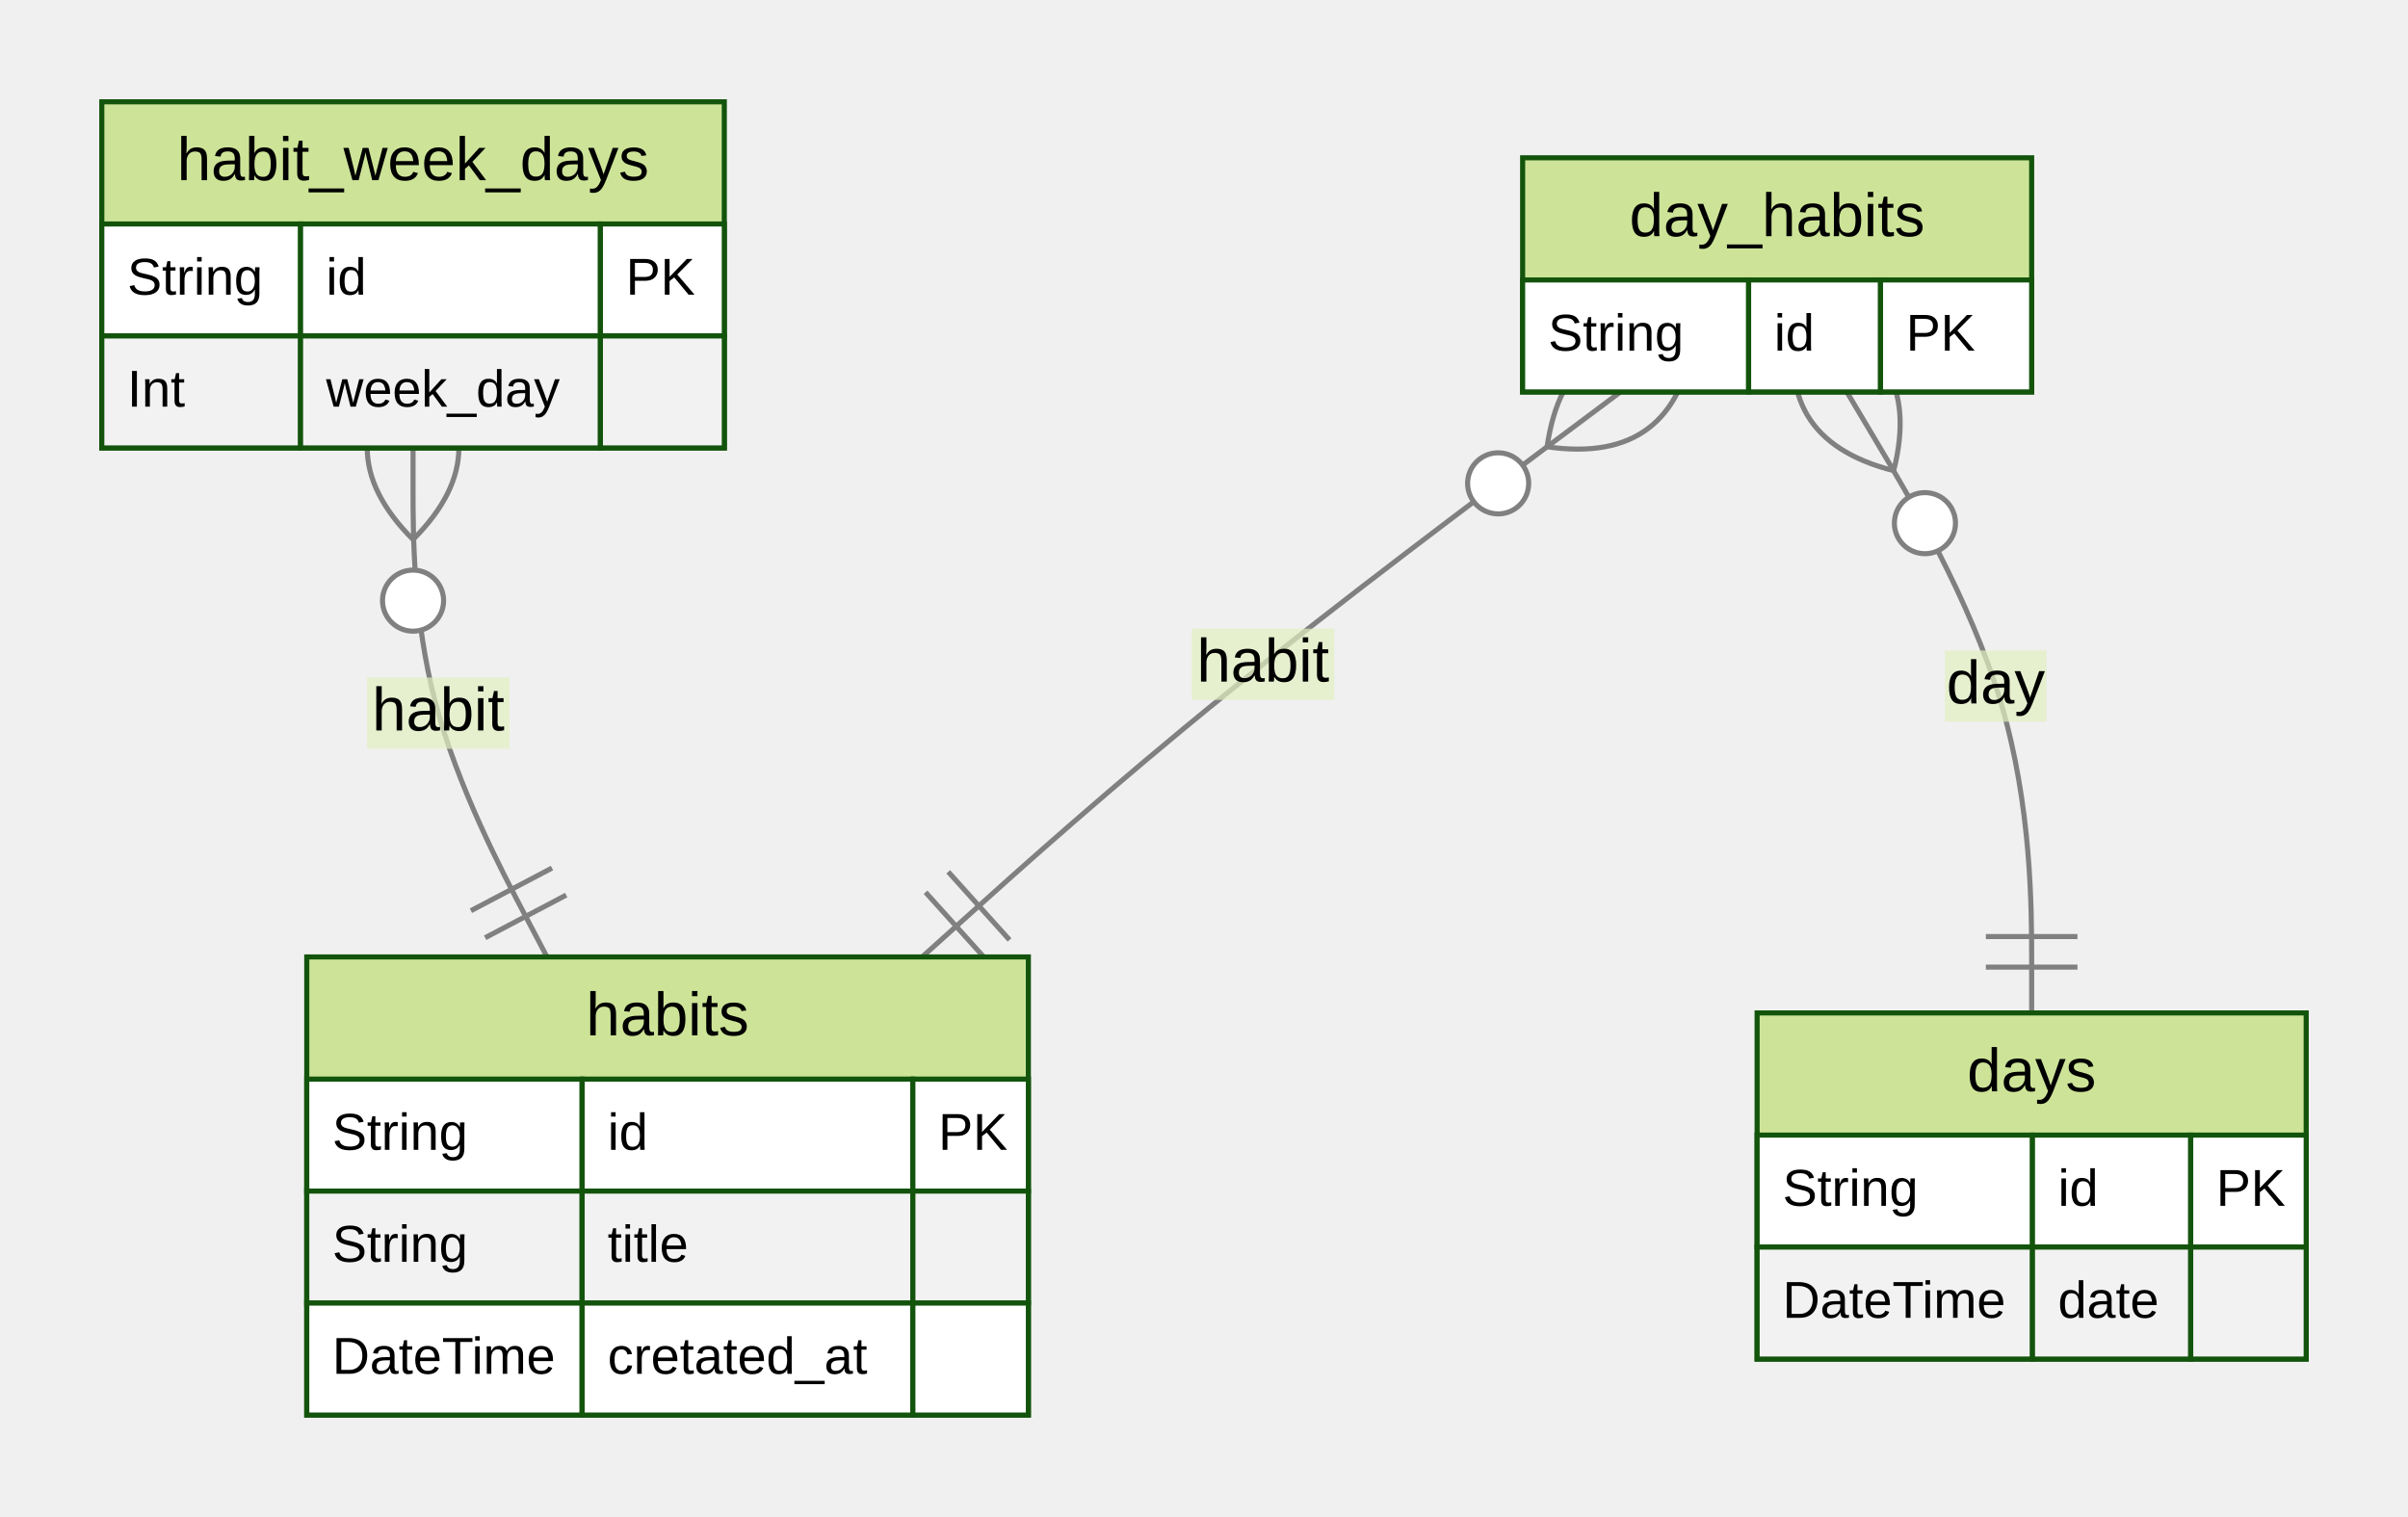
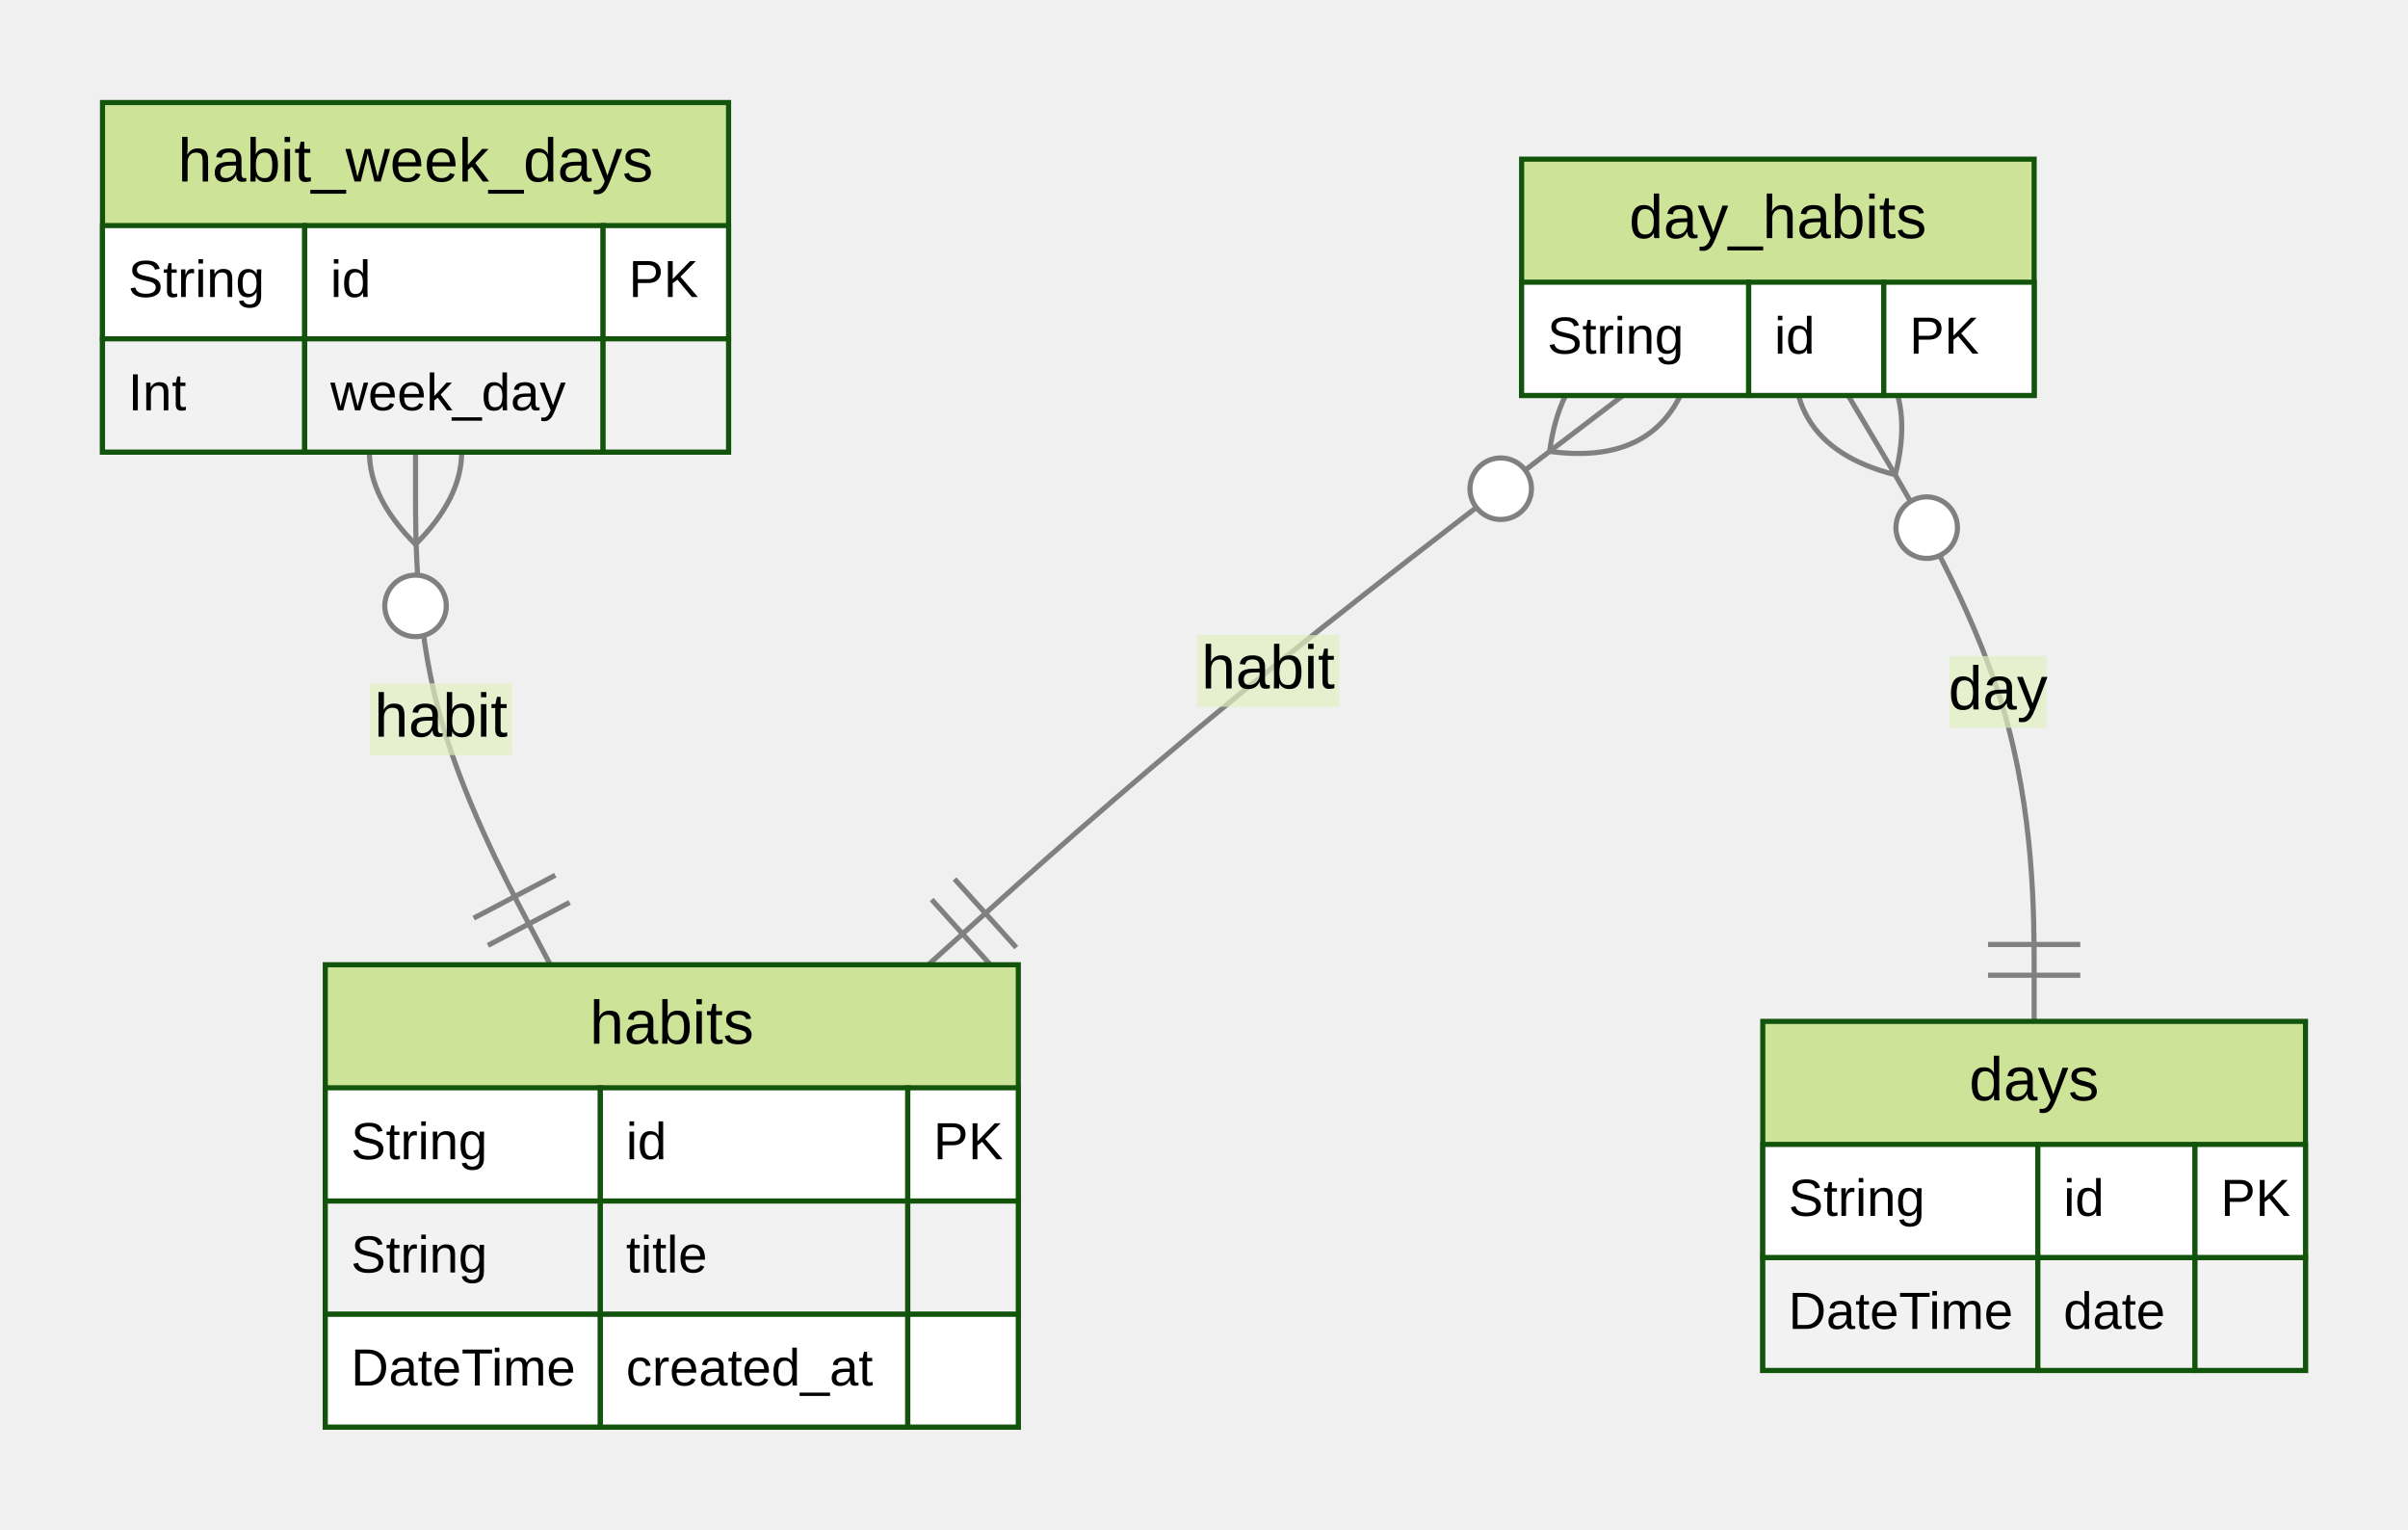
- <svg xmlns="http://www.w3.org/2000/svg" aria-roledescription="er" viewBox="0 0 473.062 298" style="max-width: 473.062px; background-color: white;" width="100%" id="mermaid-0">
+ <svg xmlns="http://www.w3.org/2000/svg" aria-roledescription="er" viewBox="0 0 469.84 298.367" style="max-width: 469.84px; background-color: white;" width="100%" id="mermaid-0">
  <style>#mermaid-0{font-family:"trebuchet ms",verdana,arial,sans-serif;font-size:16px;fill:#000000;}#mermaid-0 .error-icon{fill:#552222;}#mermaid-0 .error-text{fill:#552222;stroke:#552222;}#mermaid-0 .edge-thickness-normal{stroke-width:2px;}#mermaid-0 .edge-thickness-thick{stroke-width:3.5px;}#mermaid-0 .edge-pattern-solid{stroke-dasharray:0;}#mermaid-0 .edge-pattern-dashed{stroke-dasharray:3;}#mermaid-0 .edge-pattern-dotted{stroke-dasharray:2;}#mermaid-0 .marker{fill:#000000;stroke:#000000;}#mermaid-0 .marker.cross{stroke:#000000;}#mermaid-0 svg{font-family:"trebuchet ms",verdana,arial,sans-serif;font-size:16px;}#mermaid-0 .entityBox{fill:#cde498;stroke:#13540c;}#mermaid-0 .attributeBoxOdd{fill:#ffffff;stroke:#13540c;}#mermaid-0 .attributeBoxEven{fill:#f2f2f2;stroke:#13540c;}#mermaid-0 .relationshipLabelBox{fill:hsl(78.158, 58.462%, 84.51%);opacity:0.7;background-color:hsl(78.158, 58.462%, 84.51%);}#mermaid-0 .relationshipLabelBox rect{opacity:0.5;}#mermaid-0 .relationshipLine{stroke:#000000;}#mermaid-0 .entityTitleText{text-anchor:middle;font-size:18px;fill:#000000;}#mermaid-0 :root{--mermaid-font-family:"trebuchet ms",verdana,arial,sans-serif;}</style>
  <g />
  <defs>
    <marker orient="auto" markerHeight="18" markerWidth="18" refY="9" refX="0" id="ONLY_ONE_START">
      <path d="M9,0 L9,18 M15,0 L15,18" fill="none" stroke="gray" />
    </marker>
  </defs>
  <defs>
    <marker orient="auto" markerHeight="18" markerWidth="18" refY="9" refX="18" id="ONLY_ONE_END">
      <path d="M3,0 L3,18 M9,0 L9,18" fill="none" stroke="gray" />
    </marker>
  </defs>
  <defs>
    <marker orient="auto" markerHeight="18" markerWidth="30" refY="9" refX="0" id="ZERO_OR_ONE_START">
      <circle r="6" cy="9" cx="21" fill="white" stroke="gray" />
      <path d="M9,0 L9,18" fill="none" stroke="gray" />
    </marker>
  </defs>
  <defs>
    <marker orient="auto" markerHeight="18" markerWidth="30" refY="9" refX="30" id="ZERO_OR_ONE_END">
      <circle r="6" cy="9" cx="9" fill="white" stroke="gray" />
      <path d="M21,0 L21,18" fill="none" stroke="gray" />
    </marker>
  </defs>
  <defs>
    <marker orient="auto" markerHeight="36" markerWidth="45" refY="18" refX="18" id="ONE_OR_MORE_START">
      <path d="M0,18 Q 18,0 36,18 Q 18,36 0,18 M42,9 L42,27" fill="none" stroke="gray" />
    </marker>
  </defs>
  <defs>
    <marker orient="auto" markerHeight="36" markerWidth="45" refY="18" refX="27" id="ONE_OR_MORE_END">
      <path d="M3,9 L3,27 M9,18 Q27,0 45,18 Q27,36 9,18" fill="none" stroke="gray" />
    </marker>
  </defs>
  <defs>
    <marker orient="auto" markerHeight="36" markerWidth="57" refY="18" refX="18" id="ZERO_OR_MORE_START">
      <circle r="6" cy="18" cx="48" fill="white" stroke="gray" />
      <path d="M0,18 Q18,0 36,18 Q18,36 0,18" fill="none" stroke="gray" />
    </marker>
  </defs>
  <defs>
    <marker orient="auto" markerHeight="36" markerWidth="57" refY="18" refX="39" id="ZERO_OR_MORE_END">
      <circle r="6" cy="18" cx="9" fill="white" stroke="gray" />
      <path d="M21,18 Q39,0 57,18 Q39,36 21,18" fill="none" stroke="gray" />
    </marker>
  </defs>
-   <path style="stroke: gray; fill: none;" marker-start="url(#ZERO_OR_MORE_START)" marker-end="url(#ONLY_ONE_END)" d="M81.146,88L81.146,96.333C81.146,104.667,81.146,121.333,85.532,138C89.918,154.667,98.69,171.333,103.076,179.667L107.462,188" class="er relationshipLine" />
-   <path style="stroke: gray; fill: none;" marker-start="url(#ZERO_OR_MORE_START)" marker-end="url(#ONLY_ONE_END)" d="M362.818,77L368.87,87.167C374.921,97.333,387.024,117.667,393.076,138C399.128,158.333,399.128,178.667,399.128,188.833L399.128,199" class="er relationshipLine" />
-   <path style="stroke: gray; fill: none;" marker-start="url(#ZERO_OR_MORE_START)" marker-end="url(#ONLY_ONE_END)" d="M318.349,77L304.744,87.167C291.139,97.333,263.93,117.667,241.064,136.167C218.198,154.667,199.676,171.333,190.416,179.667L181.155,188" class="er relationshipLine" />
-   <g transform="translate(60.26541,188 )" id="entity-habits-9aa3b132-1180-4467-80fa-203d2e09b14a">
-     <rect height="90" width="141.762" y="0" x="0" class="er entityBox" />
-     <text style="dominant-baseline: middle; text-anchor: middle; font-size: 12px;" transform="translate(70.88107,12)" y="0" x="0" id="text-entity-habits-9aa3b132-1180-4467-80fa-203d2e09b14a" class="er entityLabel">habits</text>
-     <rect height="22" width="54.096" y="24" x="0" class="er attributeBoxOdd" />
-     <text style="dominant-baseline: middle; font-size: 10.2px;" transform="translate(5,35)" y="0" x="0" id="text-entity-habits-9aa3b132-1180-4467-80fa-203d2e09b14a-attr-1-type" class="er entityLabel">String</text>
-     <rect height="22" width="64.979" y="24" x="54.096" class="er attributeBoxOdd" />
-     <text style="dominant-baseline: middle; font-size: 10.2px;" transform="translate(59.09555,35)" y="0" x="0" id="text-entity-habits-9aa3b132-1180-4467-80fa-203d2e09b14a-attr-1-name" class="er entityLabel">id</text>
-     <rect height="22" width="22.688" y="24" x="119.074" class="er attributeBoxOdd" />
-     <text style="dominant-baseline: middle; font-size: 10.2px;" transform="translate(124.0745,35)" y="0" x="0" id="text-entity-habits-9aa3b132-1180-4467-80fa-203d2e09b14a-attr-1-key" class="er entityLabel">PK</text>
-     <rect height="22" width="54.096" y="46" x="0" class="er attributeBoxEven" />
-     <text style="dominant-baseline: middle; font-size: 10.2px;" transform="translate(5,57)" y="0" x="0" id="text-entity-habits-9aa3b132-1180-4467-80fa-203d2e09b14a-attr-2-type" class="er entityLabel">String</text>
-     <rect height="22" width="64.979" y="46" x="54.096" class="er attributeBoxEven" />
-     <text style="dominant-baseline: middle; font-size: 10.2px;" transform="translate(59.09555,57)" y="0" x="0" id="text-entity-habits-9aa3b132-1180-4467-80fa-203d2e09b14a-attr-2-name" class="er entityLabel">title</text>
-     <rect height="22" width="22.688" y="46" x="119.074" class="er attributeBoxEven" />
-     <text style="dominant-baseline: middle; font-size: 10.2px;" transform="translate(124.0745,57)" y="0" x="0" id="text-entity-habits-9aa3b132-1180-4467-80fa-203d2e09b14a-attr-2-key" class="er entityLabel" />
-     <rect height="22" width="54.096" y="68" x="0" class="er attributeBoxOdd" />
-     <text style="dominant-baseline: middle; font-size: 10.2px;" transform="translate(5,79)" y="0" x="0" id="text-entity-habits-9aa3b132-1180-4467-80fa-203d2e09b14a-attr-3-type" class="er entityLabel">DateTime</text>
-     <rect height="22" width="64.979" y="68" x="54.096" class="er attributeBoxOdd" />
-     <text style="dominant-baseline: middle; font-size: 10.2px;" transform="translate(59.09555,79)" y="0" x="0" id="text-entity-habits-9aa3b132-1180-4467-80fa-203d2e09b14a-attr-3-name" class="er entityLabel">cretated_at</text>
-     <rect height="22" width="22.688" y="68" x="119.074" class="er attributeBoxOdd" />
-     <text style="dominant-baseline: middle; font-size: 10.2px;" transform="translate(124.0745,79)" y="0" x="0" id="text-entity-habits-9aa3b132-1180-4467-80fa-203d2e09b14a-attr-3-key" class="er entityLabel" />
+   <path style="stroke: gray; fill: none;" marker-start="url(#ZERO_OR_MORE_START)" marker-end="url(#ONLY_ONE_END)" d="M81.078,88.184L81.078,96.517C81.078,104.85,81.078,121.517,85.46,138.184C89.842,154.85,98.605,171.517,102.987,179.85L107.369,188.184" class="er relationshipLine" />
+   <path style="stroke: gray; fill: none;" marker-start="url(#ZERO_OR_MORE_START)" marker-end="url(#ONLY_ONE_END)" d="M360.597,77.138L366.647,87.312C372.696,97.486,384.795,117.835,390.845,138.184C396.895,158.532,396.895,178.881,396.895,189.055L396.895,199.229" class="er relationshipLine" />
+   <path style="stroke: gray; fill: none;" marker-start="url(#ZERO_OR_MORE_START)" marker-end="url(#ONLY_ONE_END)" d="M316.672,77.138L303.33,87.312C289.987,97.486,263.302,117.835,240.711,136.343C218.119,154.85,199.622,171.517,190.373,179.85L181.124,188.184" class="er relationshipLine" />
+   <g transform="translate(63.46875,188.1836 )" id="entity-habits-b6fb3c25-6dc7-4eb1-8504-6dabad3f571b">
+     <rect height="90.184" width="135.219" y="0" x="0" class="er entityBox" />
+     <text style="dominant-baseline: middle; text-anchor: middle; font-size: 12px;" transform="translate(67.60938,12)" y="0" x="0" id="text-entity-habits-b6fb3c25-6dc7-4eb1-8504-6dabad3f571b" class="er entityLabel">habits</text>
+     <rect height="22.092" width="53.672" y="24" x="0" class="er attributeBoxOdd" />
+     <text style="dominant-baseline: middle; font-size: 10.2px;" transform="translate(5,35.0459)" y="0" x="0" id="text-entity-habits-b6fb3c25-6dc7-4eb1-8504-6dabad3f571b-attr-1-type" class="er entityLabel">String</text>
+     <rect height="22.092" width="59.984" y="24" x="53.672" class="er attributeBoxOdd" />
+     <text style="dominant-baseline: middle; font-size: 10.2px;" transform="translate(58.67188,35.0459)" y="0" x="0" id="text-entity-habits-b6fb3c25-6dc7-4eb1-8504-6dabad3f571b-attr-1-name" class="er entityLabel">id</text>
+     <rect height="22.092" width="21.562" y="24" x="113.656" class="er attributeBoxOdd" />
+     <text style="dominant-baseline: middle; font-size: 10.2px;" transform="translate(118.6562,35.0459)" y="0" x="0" id="text-entity-habits-b6fb3c25-6dc7-4eb1-8504-6dabad3f571b-attr-1-key" class="er entityLabel">PK</text>
+     <rect height="22.092" width="53.672" y="46.092" x="0" class="er attributeBoxEven" />
+     <text style="dominant-baseline: middle; font-size: 10.2px;" transform="translate(5,57.1377)" y="0" x="0" id="text-entity-habits-b6fb3c25-6dc7-4eb1-8504-6dabad3f571b-attr-2-type" class="er entityLabel">String</text>
+     <rect height="22.092" width="59.984" y="46.092" x="53.672" class="er attributeBoxEven" />
+     <text style="dominant-baseline: middle; font-size: 10.2px;" transform="translate(58.67188,57.1377)" y="0" x="0" id="text-entity-habits-b6fb3c25-6dc7-4eb1-8504-6dabad3f571b-attr-2-name" class="er entityLabel">title</text>
+     <rect height="22.092" width="21.562" y="46.092" x="113.656" class="er attributeBoxEven" />
+     <text style="dominant-baseline: middle; font-size: 10.2px;" transform="translate(118.6562,57.1377)" y="0" x="0" id="text-entity-habits-b6fb3c25-6dc7-4eb1-8504-6dabad3f571b-attr-2-key" class="er entityLabel" />
+     <rect height="22" width="53.672" y="68.184" x="0" class="er attributeBoxOdd" />
+     <text style="dominant-baseline: middle; font-size: 10.2px;" transform="translate(5,79.18359)" y="0" x="0" id="text-entity-habits-b6fb3c25-6dc7-4eb1-8504-6dabad3f571b-attr-3-type" class="er entityLabel">DateTime</text>
+     <rect height="22" width="59.984" y="68.184" x="53.672" class="er attributeBoxOdd" />
+     <text style="dominant-baseline: middle; font-size: 10.2px;" transform="translate(58.67188,79.18359)" y="0" x="0" id="text-entity-habits-b6fb3c25-6dc7-4eb1-8504-6dabad3f571b-attr-3-name" class="er entityLabel">created_at</text>
+     <rect height="22" width="21.562" y="68.184" x="113.656" class="er attributeBoxOdd" />
+     <text style="dominant-baseline: middle; font-size: 10.2px;" transform="translate(118.6562,79.18359)" y="0" x="0" id="text-entity-habits-b6fb3c25-6dc7-4eb1-8504-6dabad3f571b-attr-3-key" class="er entityLabel" />
  </g>
-   <g transform="translate(20,20 )" id="entity-habitweekdays-b7d195c3-7bec-47dd-8263-03afac28c022">
-     <rect height="68" width="122.293" y="0" x="0" class="er entityBox" />
-     <text style="dominant-baseline: middle; text-anchor: middle; font-size: 12px;" transform="translate(61.14648,12)" y="0" x="0" id="text-entity-habitweekdays-b7d195c3-7bec-47dd-8263-03afac28c022" class="er entityLabel">habit_week_days</text>
-     <rect height="22" width="39.048" y="24" x="0" class="er attributeBoxOdd" />
-     <text style="dominant-baseline: middle; font-size: 10.2px;" transform="translate(5,35)" y="0" x="0" id="text-entity-habitweekdays-b7d195c3-7bec-47dd-8263-03afac28c022-attr-1-type" class="er entityLabel">String</text>
-     <rect height="22" width="58.904" y="24" x="39.048" class="er attributeBoxOdd" />
-     <text style="dominant-baseline: middle; font-size: 10.2px;" transform="translate(44.04844,35)" y="0" x="0" id="text-entity-habitweekdays-b7d195c3-7bec-47dd-8263-03afac28c022-attr-1-name" class="er entityLabel">id</text>
-     <rect height="22" width="24.34" y="24" x="97.953" class="er attributeBoxOdd" />
-     <text style="dominant-baseline: middle; font-size: 10.2px;" transform="translate(102.9529,35)" y="0" x="0" id="text-entity-habitweekdays-b7d195c3-7bec-47dd-8263-03afac28c022-attr-1-key" class="er entityLabel">PK</text>
-     <rect height="22" width="39.048" y="46" x="0" class="er attributeBoxEven" />
-     <text style="dominant-baseline: middle; font-size: 10.2px;" transform="translate(5,57)" y="0" x="0" id="text-entity-habitweekdays-b7d195c3-7bec-47dd-8263-03afac28c022-attr-2-type" class="er entityLabel">Int</text>
-     <rect height="22" width="58.904" y="46" x="39.048" class="er attributeBoxEven" />
-     <text style="dominant-baseline: middle; font-size: 10.2px;" transform="translate(44.04844,57)" y="0" x="0" id="text-entity-habitweekdays-b7d195c3-7bec-47dd-8263-03afac28c022-attr-2-name" class="er entityLabel">week_day</text>
-     <rect height="22" width="24.34" y="46" x="97.953" class="er attributeBoxEven" />
-     <text style="dominant-baseline: middle; font-size: 10.2px;" transform="translate(102.9529,57)" y="0" x="0" id="text-entity-habitweekdays-b7d195c3-7bec-47dd-8263-03afac28c022-attr-2-key" class="er entityLabel" />
+   <g transform="translate(20,20 )" id="entity-habitweekdays-14d95692-4288-4b59-871d-ff5c7136a14c">
+     <rect height="68.184" width="122.156" y="0" x="0" class="er entityBox" />
+     <text style="dominant-baseline: middle; text-anchor: middle; font-size: 12px;" transform="translate(61.07812,12)" y="0" x="0" id="text-entity-habitweekdays-14d95692-4288-4b59-871d-ff5c7136a14c" class="er entityLabel">habit_week_days</text>
+     <rect height="22.092" width="39.453" y="24" x="0" class="er attributeBoxOdd" />
+     <text style="dominant-baseline: middle; font-size: 10.2px;" transform="translate(5,35.0459)" y="0" x="0" id="text-entity-habitweekdays-14d95692-4288-4b59-871d-ff5c7136a14c-attr-1-type" class="er entityLabel">String</text>
+     <rect height="22.092" width="58.219" y="24" x="39.453" class="er attributeBoxOdd" />
+     <text style="dominant-baseline: middle; font-size: 10.2px;" transform="translate(44.45312,35.0459)" y="0" x="0" id="text-entity-habitweekdays-14d95692-4288-4b59-871d-ff5c7136a14c-attr-1-name" class="er entityLabel">id</text>
+     <rect height="22.092" width="24.484" y="24" x="97.672" class="er attributeBoxOdd" />
+     <text style="dominant-baseline: middle; font-size: 10.2px;" transform="translate(102.6719,35.0459)" y="0" x="0" id="text-entity-habitweekdays-14d95692-4288-4b59-871d-ff5c7136a14c-attr-1-key" class="er entityLabel">PK</text>
+     <rect height="22.092" width="39.453" y="46.092" x="0" class="er attributeBoxEven" />
+     <text style="dominant-baseline: middle; font-size: 10.2px;" transform="translate(5,57.1377)" y="0" x="0" id="text-entity-habitweekdays-14d95692-4288-4b59-871d-ff5c7136a14c-attr-2-type" class="er entityLabel">Int</text>
+     <rect height="22.092" width="58.219" y="46.092" x="39.453" class="er attributeBoxEven" />
+     <text style="dominant-baseline: middle; font-size: 10.2px;" transform="translate(44.45312,57.1377)" y="0" x="0" id="text-entity-habitweekdays-14d95692-4288-4b59-871d-ff5c7136a14c-attr-2-name" class="er entityLabel">week_day</text>
+     <rect height="22.092" width="24.484" y="46.092" x="97.672" class="er attributeBoxEven" />
+     <text style="dominant-baseline: middle; font-size: 10.2px;" transform="translate(102.6719,57.1377)" y="0" x="0" id="text-entity-habitweekdays-14d95692-4288-4b59-871d-ff5c7136a14c-attr-2-key" class="er entityLabel" />
  </g>
-   <g transform="translate(345.193,199 )" id="entity-days-6b9b104c-8c0d-4328-b74d-dfadc5c5efd4">
-     <rect height="68" width="107.869" y="0" x="0" class="er entityBox" />
-     <text style="dominant-baseline: middle; text-anchor: middle; font-size: 12px;" transform="translate(53.93452,12)" y="0" x="0" id="text-entity-days-6b9b104c-8c0d-4328-b74d-dfadc5c5efd4" class="er entityLabel">days</text>
-     <rect height="22" width="54.096" y="24" x="0" class="er attributeBoxOdd" />
-     <text style="dominant-baseline: middle; font-size: 10.2px;" transform="translate(5,35)" y="0" x="0" id="text-entity-days-6b9b104c-8c0d-4328-b74d-dfadc5c5efd4-attr-1-type" class="er entityLabel">String</text>
-     <rect height="22" width="31.086" y="24" x="54.096" class="er attributeBoxOdd" />
-     <text style="dominant-baseline: middle; font-size: 10.2px;" transform="translate(59.09555,35)" y="0" x="0" id="text-entity-days-6b9b104c-8c0d-4328-b74d-dfadc5c5efd4-attr-1-name" class="er entityLabel">id</text>
-     <rect height="22" width="22.688" y="24" x="85.181" class="er attributeBoxOdd" />
-     <text style="dominant-baseline: middle; font-size: 10.2px;" transform="translate(90.18137,35)" y="0" x="0" id="text-entity-days-6b9b104c-8c0d-4328-b74d-dfadc5c5efd4-attr-1-key" class="er entityLabel">PK</text>
-     <rect height="22" width="54.096" y="46" x="0" class="er attributeBoxEven" />
-     <text style="dominant-baseline: middle; font-size: 10.2px;" transform="translate(5,57)" y="0" x="0" id="text-entity-days-6b9b104c-8c0d-4328-b74d-dfadc5c5efd4-attr-2-type" class="er entityLabel">DateTime</text>
-     <rect height="22" width="31.086" y="46" x="54.096" class="er attributeBoxEven" />
-     <text style="dominant-baseline: middle; font-size: 10.2px;" transform="translate(59.09555,57)" y="0" x="0" id="text-entity-days-6b9b104c-8c0d-4328-b74d-dfadc5c5efd4-attr-2-name" class="er entityLabel">date</text>
-     <rect height="22" width="22.688" y="46" x="85.181" class="er attributeBoxEven" />
-     <text style="dominant-baseline: middle; font-size: 10.2px;" transform="translate(90.18137,57)" y="0" x="0" id="text-entity-days-6b9b104c-8c0d-4328-b74d-dfadc5c5efd4-attr-2-key" class="er entityLabel" />
+   <g transform="translate(343.9492,199.2295 )" id="entity-days-6fb94c2b-4a59-4200-9bbc-cd64e8564a1f">
+     <rect height="68.092" width="105.891" y="0" x="0" class="er entityBox" />
+     <text style="dominant-baseline: middle; text-anchor: middle; font-size: 12px;" transform="translate(52.94531,12)" y="0" x="0" id="text-entity-days-6fb94c2b-4a59-4200-9bbc-cd64e8564a1f" class="er entityLabel">days</text>
+     <rect height="22.092" width="53.672" y="24" x="0" class="er attributeBoxOdd" />
+     <text style="dominant-baseline: middle; font-size: 10.2px;" transform="translate(5,35.0459)" y="0" x="0" id="text-entity-days-6fb94c2b-4a59-4200-9bbc-cd64e8564a1f-attr-1-type" class="er entityLabel">String</text>
+     <rect height="22.092" width="30.656" y="24" x="53.672" class="er attributeBoxOdd" />
+     <text style="dominant-baseline: middle; font-size: 10.2px;" transform="translate(58.67188,35.0459)" y="0" x="0" id="text-entity-days-6fb94c2b-4a59-4200-9bbc-cd64e8564a1f-attr-1-name" class="er entityLabel">id</text>
+     <rect height="22.092" width="21.562" y="24" x="84.328" class="er attributeBoxOdd" />
+     <text style="dominant-baseline: middle; font-size: 10.2px;" transform="translate(89.32812,35.0459)" y="0" x="0" id="text-entity-days-6fb94c2b-4a59-4200-9bbc-cd64e8564a1f-attr-1-key" class="er entityLabel">PK</text>
+     <rect height="22" width="53.672" y="46.092" x="0" class="er attributeBoxEven" />
+     <text style="dominant-baseline: middle; font-size: 10.2px;" transform="translate(5,57.0918)" y="0" x="0" id="text-entity-days-6fb94c2b-4a59-4200-9bbc-cd64e8564a1f-attr-2-type" class="er entityLabel">DateTime</text>
+     <rect height="22" width="30.656" y="46.092" x="53.672" class="er attributeBoxEven" />
+     <text style="dominant-baseline: middle; font-size: 10.2px;" transform="translate(58.67188,57.0918)" y="0" x="0" id="text-entity-days-6fb94c2b-4a59-4200-9bbc-cd64e8564a1f-attr-2-name" class="er entityLabel">date</text>
+     <rect height="22" width="21.562" y="46.092" x="84.328" class="er attributeBoxEven" />
+     <text style="dominant-baseline: middle; font-size: 10.2px;" transform="translate(89.32812,57.0918)" y="0" x="0" id="text-entity-days-6fb94c2b-4a59-4200-9bbc-cd64e8564a1f-attr-2-key" class="er entityLabel" />
  </g>
-   <g transform="translate(299.1275,31 )" id="entity-dayhabits-13a7664a-2868-46e4-bcb8-ab69c9013f9b">
-     <rect height="46" width="100" y="0" x="0" class="er entityBox" />
-     <text style="dominant-baseline: middle; text-anchor: middle; font-size: 12px;" transform="translate(50,12)" y="0" x="0" id="text-entity-dayhabits-13a7664a-2868-46e4-bcb8-ab69c9013f9b" class="er entityLabel">day_habits</text>
-     <rect height="22" width="44.399" y="24" x="0" class="er attributeBoxOdd" />
-     <text style="dominant-baseline: middle; font-size: 10.2px;" transform="translate(5,35)" y="0" x="0" id="text-entity-dayhabits-13a7664a-2868-46e4-bcb8-ab69c9013f9b-attr-1-type" class="er entityLabel">String</text>
-     <rect height="22" width="25.911" y="24" x="44.399" class="er attributeBoxOdd" />
-     <text style="dominant-baseline: middle; font-size: 10.2px;" transform="translate(49.39862,35)" y="0" x="0" id="text-entity-dayhabits-13a7664a-2868-46e4-bcb8-ab69c9013f9b-attr-1-name" class="er entityLabel">id</text>
-     <rect height="22" width="29.69" y="24" x="70.31" class="er attributeBoxOdd" />
-     <text style="dominant-baseline: middle; font-size: 10.2px;" transform="translate(75.30976,35)" y="0" x="0" id="text-entity-dayhabits-13a7664a-2868-46e4-bcb8-ab69c9013f9b-attr-1-key" class="er entityLabel">PK</text>
+   <g transform="translate(296.8945,31.0459 )" id="entity-dayhabits-f4d05089-e547-45c3-b099-a73d760f9655">
+     <rect height="46.092" width="100" y="0" x="0" class="er entityBox" />
+     <text style="dominant-baseline: middle; text-anchor: middle; font-size: 12px;" transform="translate(50,12)" y="0" x="0" id="text-entity-dayhabits-f4d05089-e547-45c3-b099-a73d760f9655" class="er entityLabel">day_habits</text>
+     <rect height="22.092" width="44.302" y="24" x="0" class="er attributeBoxOdd" />
+     <text style="dominant-baseline: middle; font-size: 10.2px;" transform="translate(5,35.0459)" y="0" x="0" id="text-entity-dayhabits-f4d05089-e547-45c3-b099-a73d760f9655-attr-1-type" class="er entityLabel">String</text>
+     <rect height="22.092" width="26.365" y="24" x="44.302" class="er attributeBoxOdd" />
+     <text style="dominant-baseline: middle; font-size: 10.2px;" transform="translate(49.30208,35.0459)" y="0" x="0" id="text-entity-dayhabits-f4d05089-e547-45c3-b099-a73d760f9655-attr-1-name" class="er entityLabel">id</text>
+     <rect height="22.092" width="29.333" y="24" x="70.667" class="er attributeBoxOdd" />
+     <text style="dominant-baseline: middle; font-size: 10.2px;" transform="translate(75.66667,35.0459)" y="0" x="0" id="text-entity-dayhabits-f4d05089-e547-45c3-b099-a73d760f9655-attr-1-key" class="er entityLabel">PK</text>
  </g>
-   <rect height="14" width="27.969" y="133.109" x="72.126" class="er relationshipLabelBox" />
-   <text style="text-anchor: middle; dominant-baseline: middle; font-size: 12px;" y="140.109" x="86.11" id="rel1" class="er relationshipLabel">habit</text>
-   <rect height="14" width="19.99" y="127.788" x="382.076" class="er relationshipLabelBox" />
-   <text style="text-anchor: middle; dominant-baseline: middle; font-size: 12px;" y="134.788" x="392.071" id="rel2" class="er relationshipLabel">day</text>
-   <rect height="14" width="27.969" y="123.502" x="234.143" class="er relationshipLabelBox" />
-   <text style="text-anchor: middle; dominant-baseline: middle; font-size: 12px;" y="130.502" x="248.127" id="rel3" class="er relationshipLabel">habit</text>
+   <rect height="14" width="27.734" y="133.289" x="72.169" class="er relationshipLabelBox" />
+   <text style="text-anchor: middle; dominant-baseline: middle; font-size: 12px;" y="140.289" x="86.036" id="rel1" class="er relationshipLabel">habit</text>
+   <rect height="14" width="18.922" y="127.976" x="380.381" class="er relationshipLabelBox" />
+   <text style="text-anchor: middle; dominant-baseline: middle; font-size: 12px;" y="134.976" x="389.842" id="rel2" class="er relationshipLabel">day</text>
+   <rect height="14" width="27.734" y="123.878" x="233.564" class="er relationshipLabelBox" />
+   <text style="text-anchor: middle; dominant-baseline: middle; font-size: 12px;" y="130.878" x="247.431" id="rel3" class="er relationshipLabel">habit</text>
</svg>
